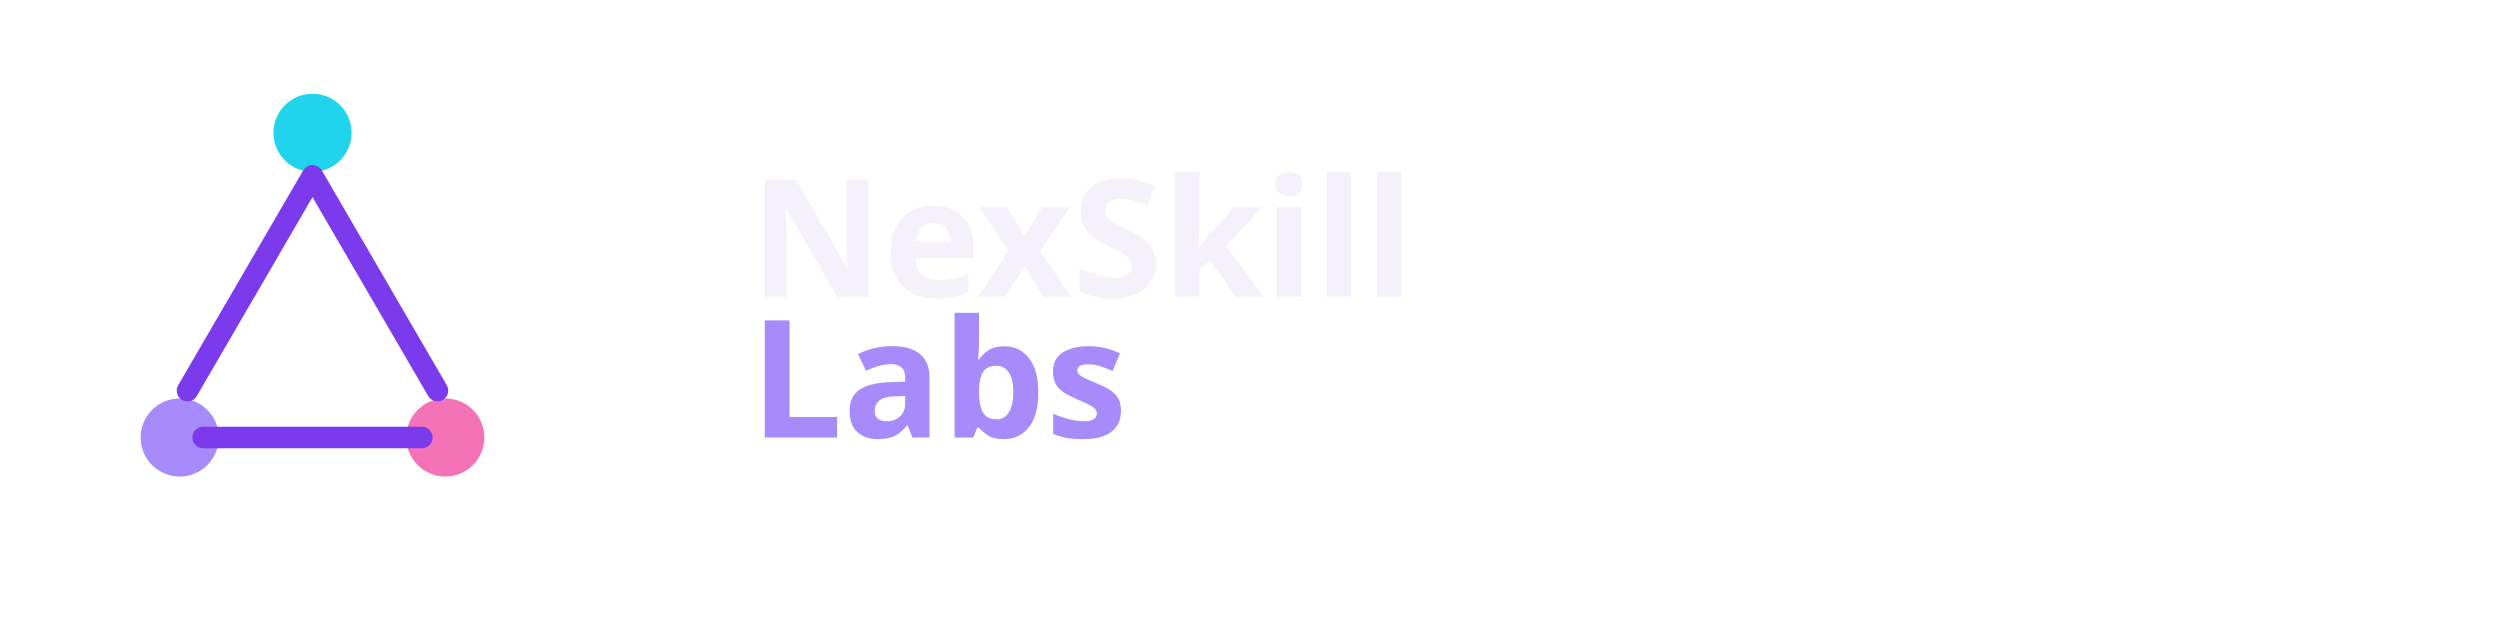
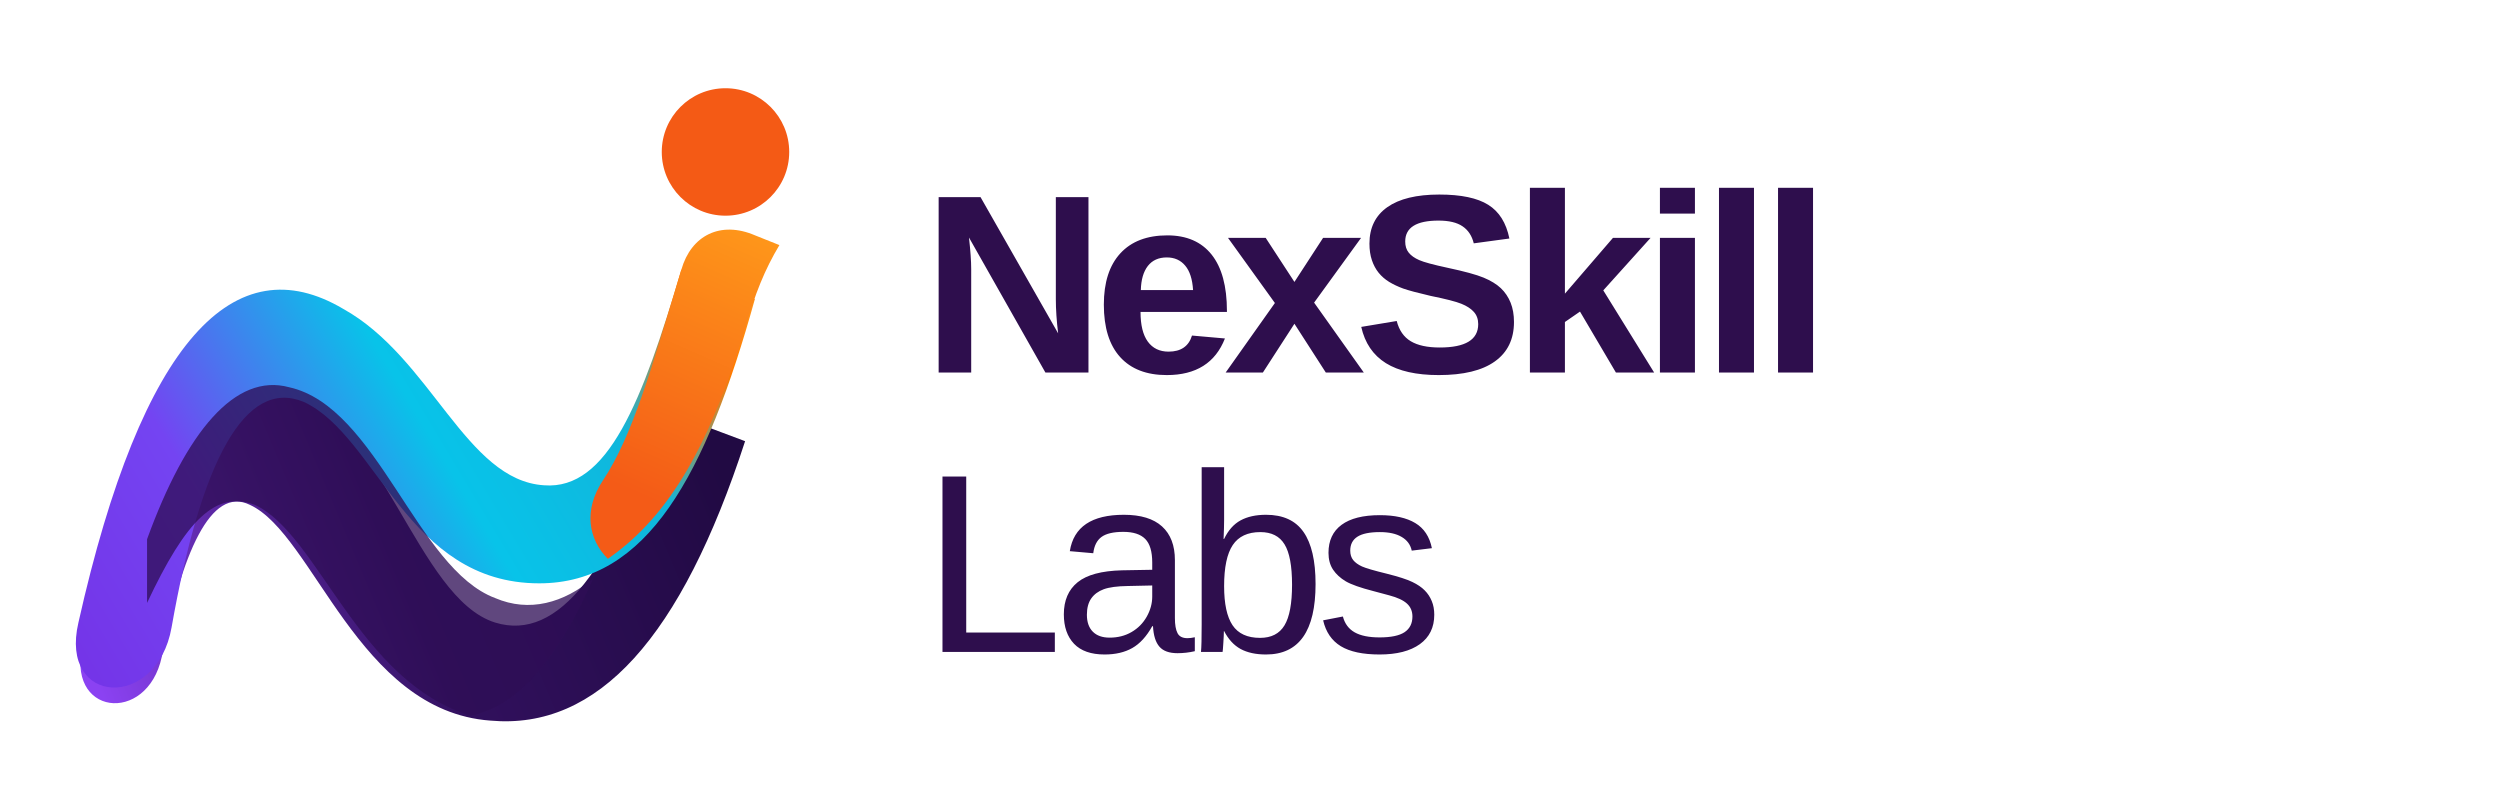
- <svg xmlns="http://www.w3.org/2000/svg" width="640" height="160" viewBox="0 0 640 160">
-   <circle cx="80" cy="34" r="10" fill="#22D3EE" />
-   <circle cx="46" cy="112" r="10" fill="#A78BFA" />
-   <circle cx="114" cy="112" r="10" fill="#F472B6" />
-   <path d="M80 45 L48 100 M80 45 L112 100 M52 112 L108 112" stroke="#7C3AED" stroke-width="5.5" fill="none" stroke-linecap="round" />
-   <text x="192" y="76" font-family="'Space Grotesk', 'Segoe UI', sans-serif" font-size="42" font-weight="700" fill="#F4F1FB">NexSkill</text>
-   <text x="192" y="112" font-family="'Space Grotesk', 'Segoe UI', sans-serif" font-size="42" font-weight="700" fill="#A78BFA">Labs</text>
+ <svg xmlns="http://www.w3.org/2000/svg" viewBox="0 0 510 160" role="img" aria-labelledby="title desc">
+   <defs>
+     <linearGradient id="lower" x1="18" y1="130" x2="142" y2="78" gradientUnits="userSpaceOnUse">
+       <stop stop-color="#8B42F2" />
+       <stop offset=".5" stop-color="#31105D" />
+       <stop offset="1" stop-color="#210A43" />
+     </linearGradient>
+     <linearGradient id="upper" x1="16" y1="128" x2="150" y2="48" gradientUnits="userSpaceOnUse">
+       <stop stop-color="#7435E8" />
+       <stop offset=".24" stop-color="#7444F2" />
+       <stop offset=".54" stop-color="#08C3E9" />
+       <stop offset=".76" stop-color="#10B6DB" />
+       <stop offset=".92" stop-color="#FF7A00" />
+       <stop offset="1" stop-color="#FF981C" />
+     </linearGradient>
+     <linearGradient id="person" x1="126" y1="94" x2="151" y2="37" gradientUnits="userSpaceOnUse">
+       <stop stop-color="#F45B17" />
+       <stop offset="1" stop-color="#FF9A1A" />
+     </linearGradient>
+     <radialGradient id="head" cx="0" cy="0" r="1" gradientTransform="translate(141 20) rotate(124) scale(27)">
+       <stop stop-color="#FFAA22" />
+       <stop offset="1" stop-color="#F45A15" />
+     </radialGradient>
+   </defs>
+   <g transform="translate(0 5)">
+     <path d="M17 126C25 91 41 69 58 74c20 6 27 43 43 48 13 4 24-11 35-43l16 6c-13 40-30 59-52 57-27-2-36-38-49-44-8-4-14 10-18 31-3 14-20 12-16-3Z" fill="url(#lower)" />
+     <path d="M16 122C29 64 48 45 70 58c18 10 25 35 41 36 13 1 20-17 28-44l15 6c-10 36-22 58-44 58-27 0-33-30-48-37-12-5-21 12-27 46-3 17-23 16-19-1Z" fill="url(#upper)" />
+     <path d="M123 93c6-9 10-23 16-43 2-7 8-10 15-7l5 2c-3 5-5 10-7 17-7 23-15 38-28 47-4-4-5-10-1-16Z" fill="url(#person)" />
+     <path d="M30 105c8-22 18-34 29-31 18 4 26 37 42 43 7 3 14 1 20-4-7 16-15 26-25 28-23-7-31-37-44-43-8-3-14 3-22 20v-13Z" fill="#2E0D56" opacity=".76" />
+     <circle cx="148" cy="26" r="13" fill="url(#head)" />
+   </g>
+   <text x="188" y="76" fill="#2E0E4D" font-family="'Manrope','Segoe UI',Arial,sans-serif" font-size="52" font-weight="800" letter-spacing="-2.4">NexSkill</text>
+   <text x="188" y="133" fill="#2E0E4D" font-family="'Manrope','Segoe UI',Arial,sans-serif" font-size="52" font-weight="450" letter-spacing="-2.1">Labs</text>
</svg>
